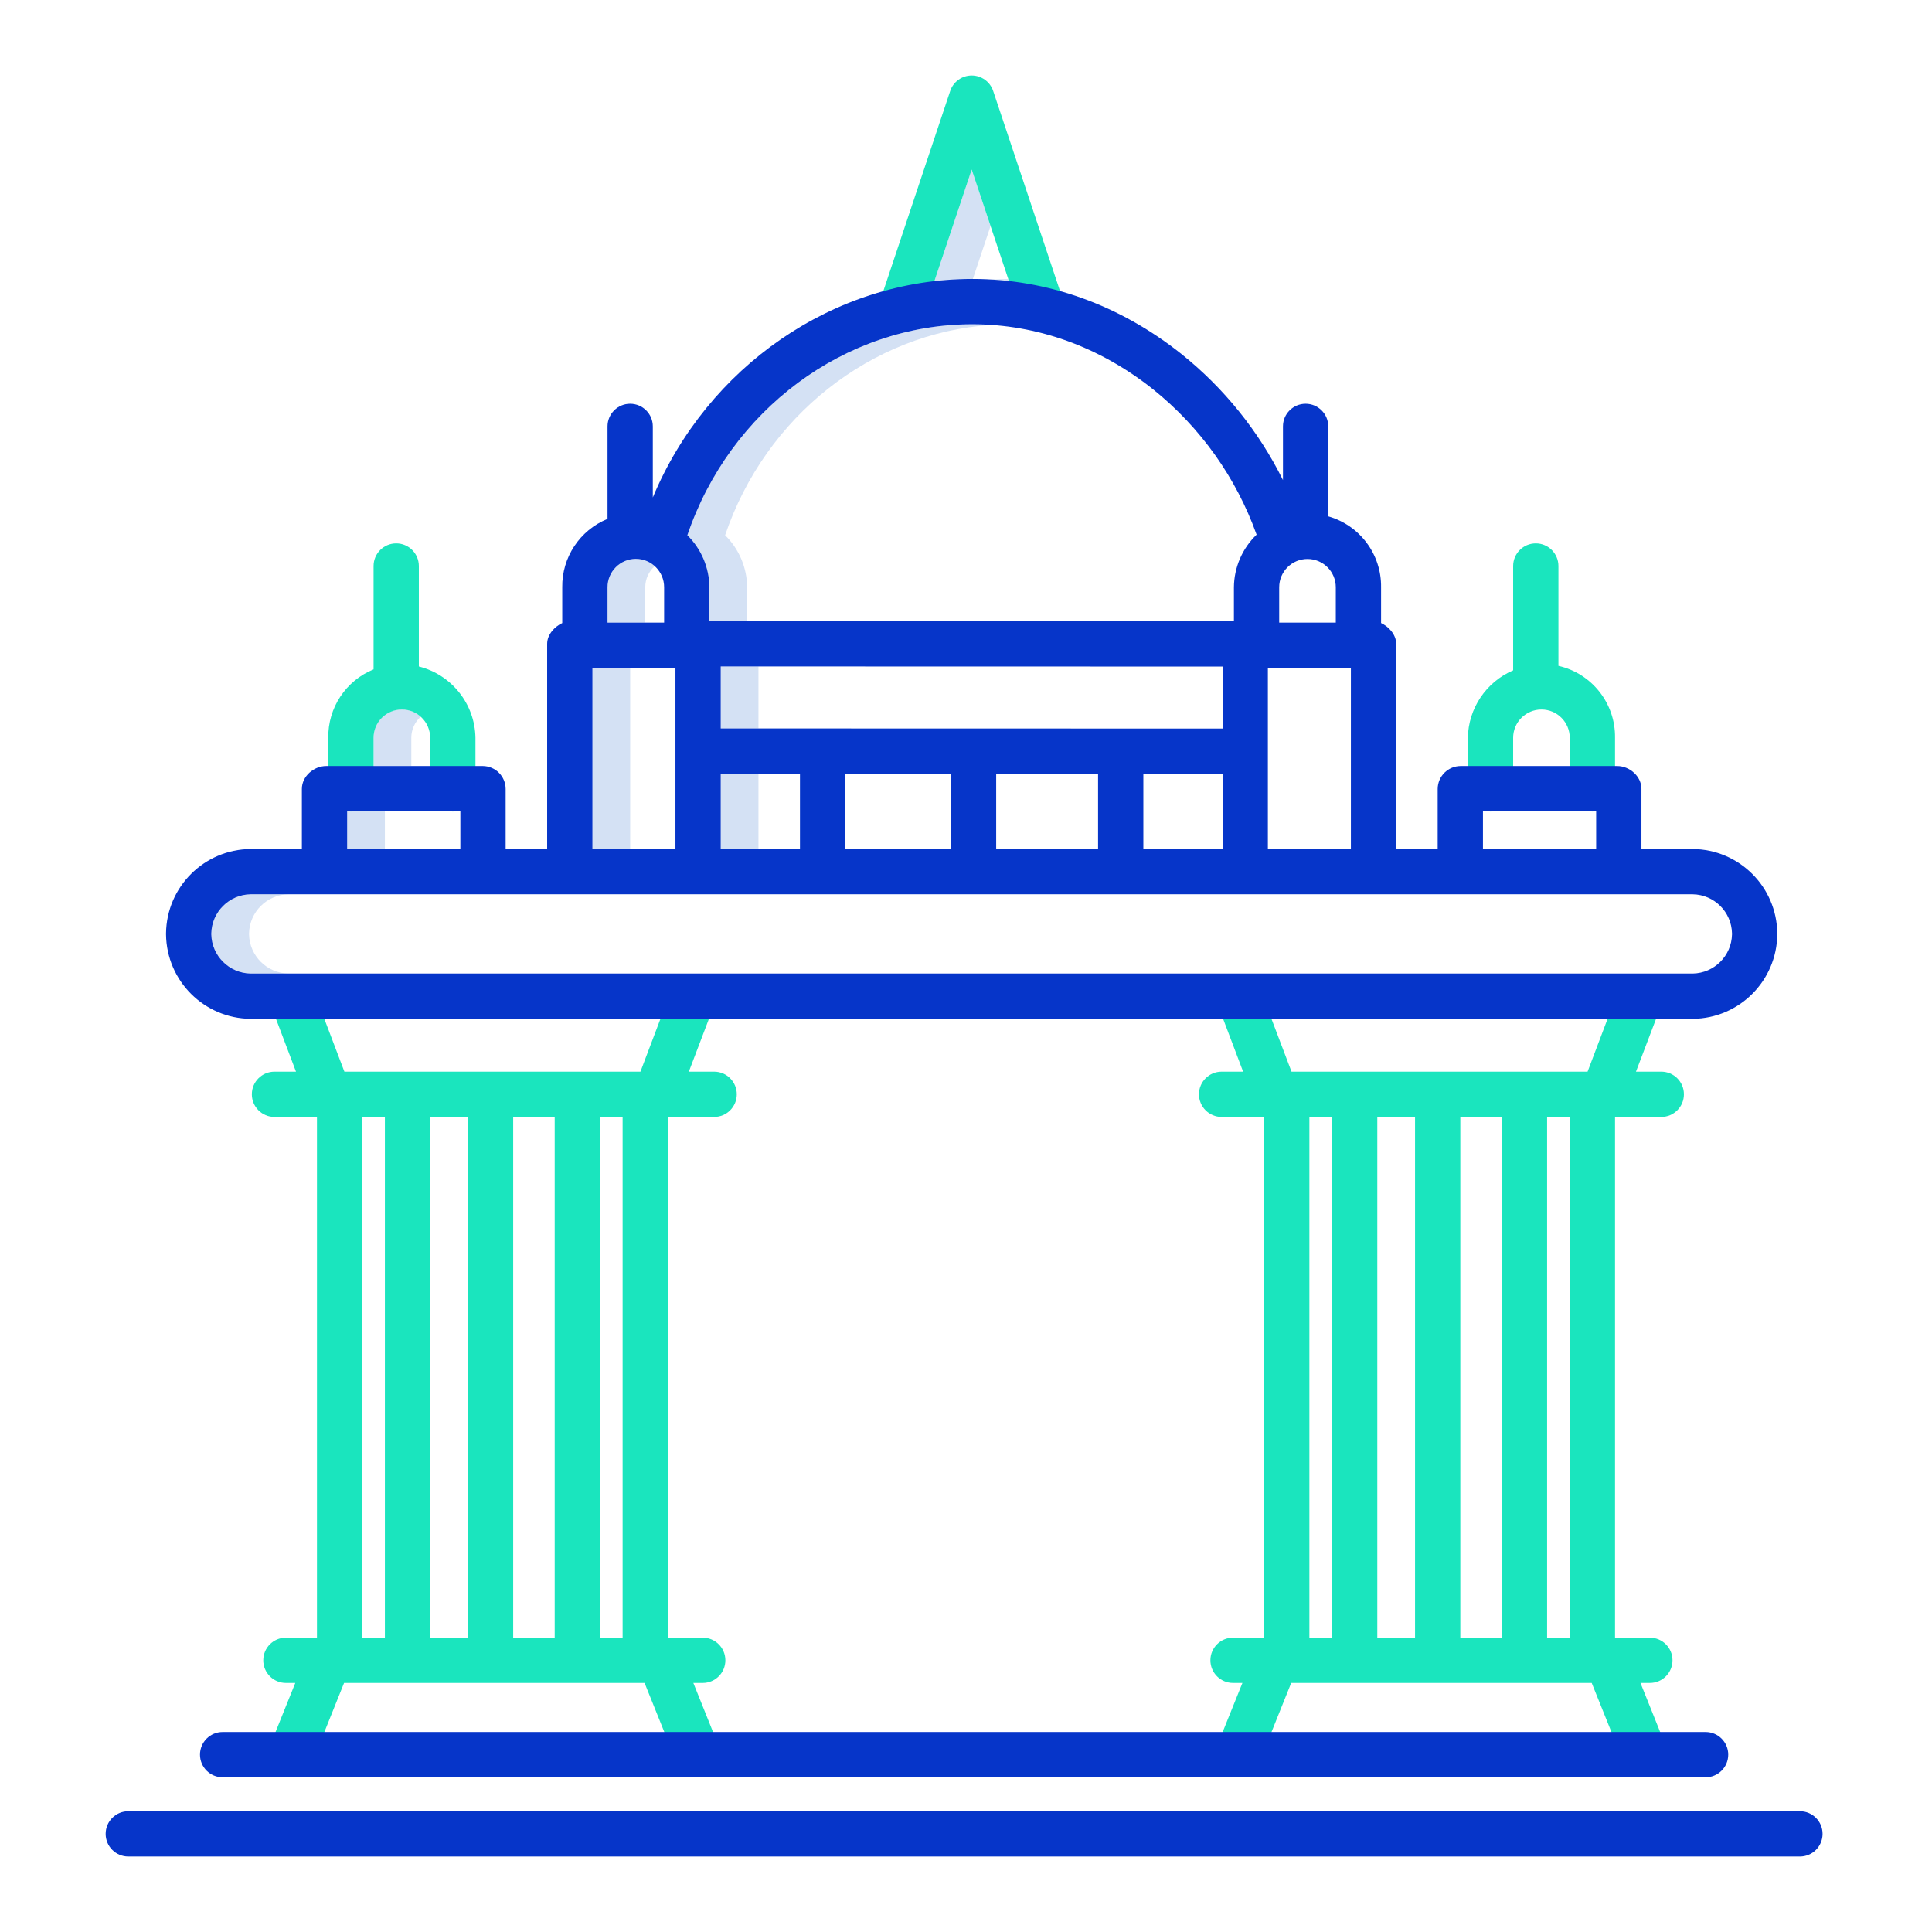
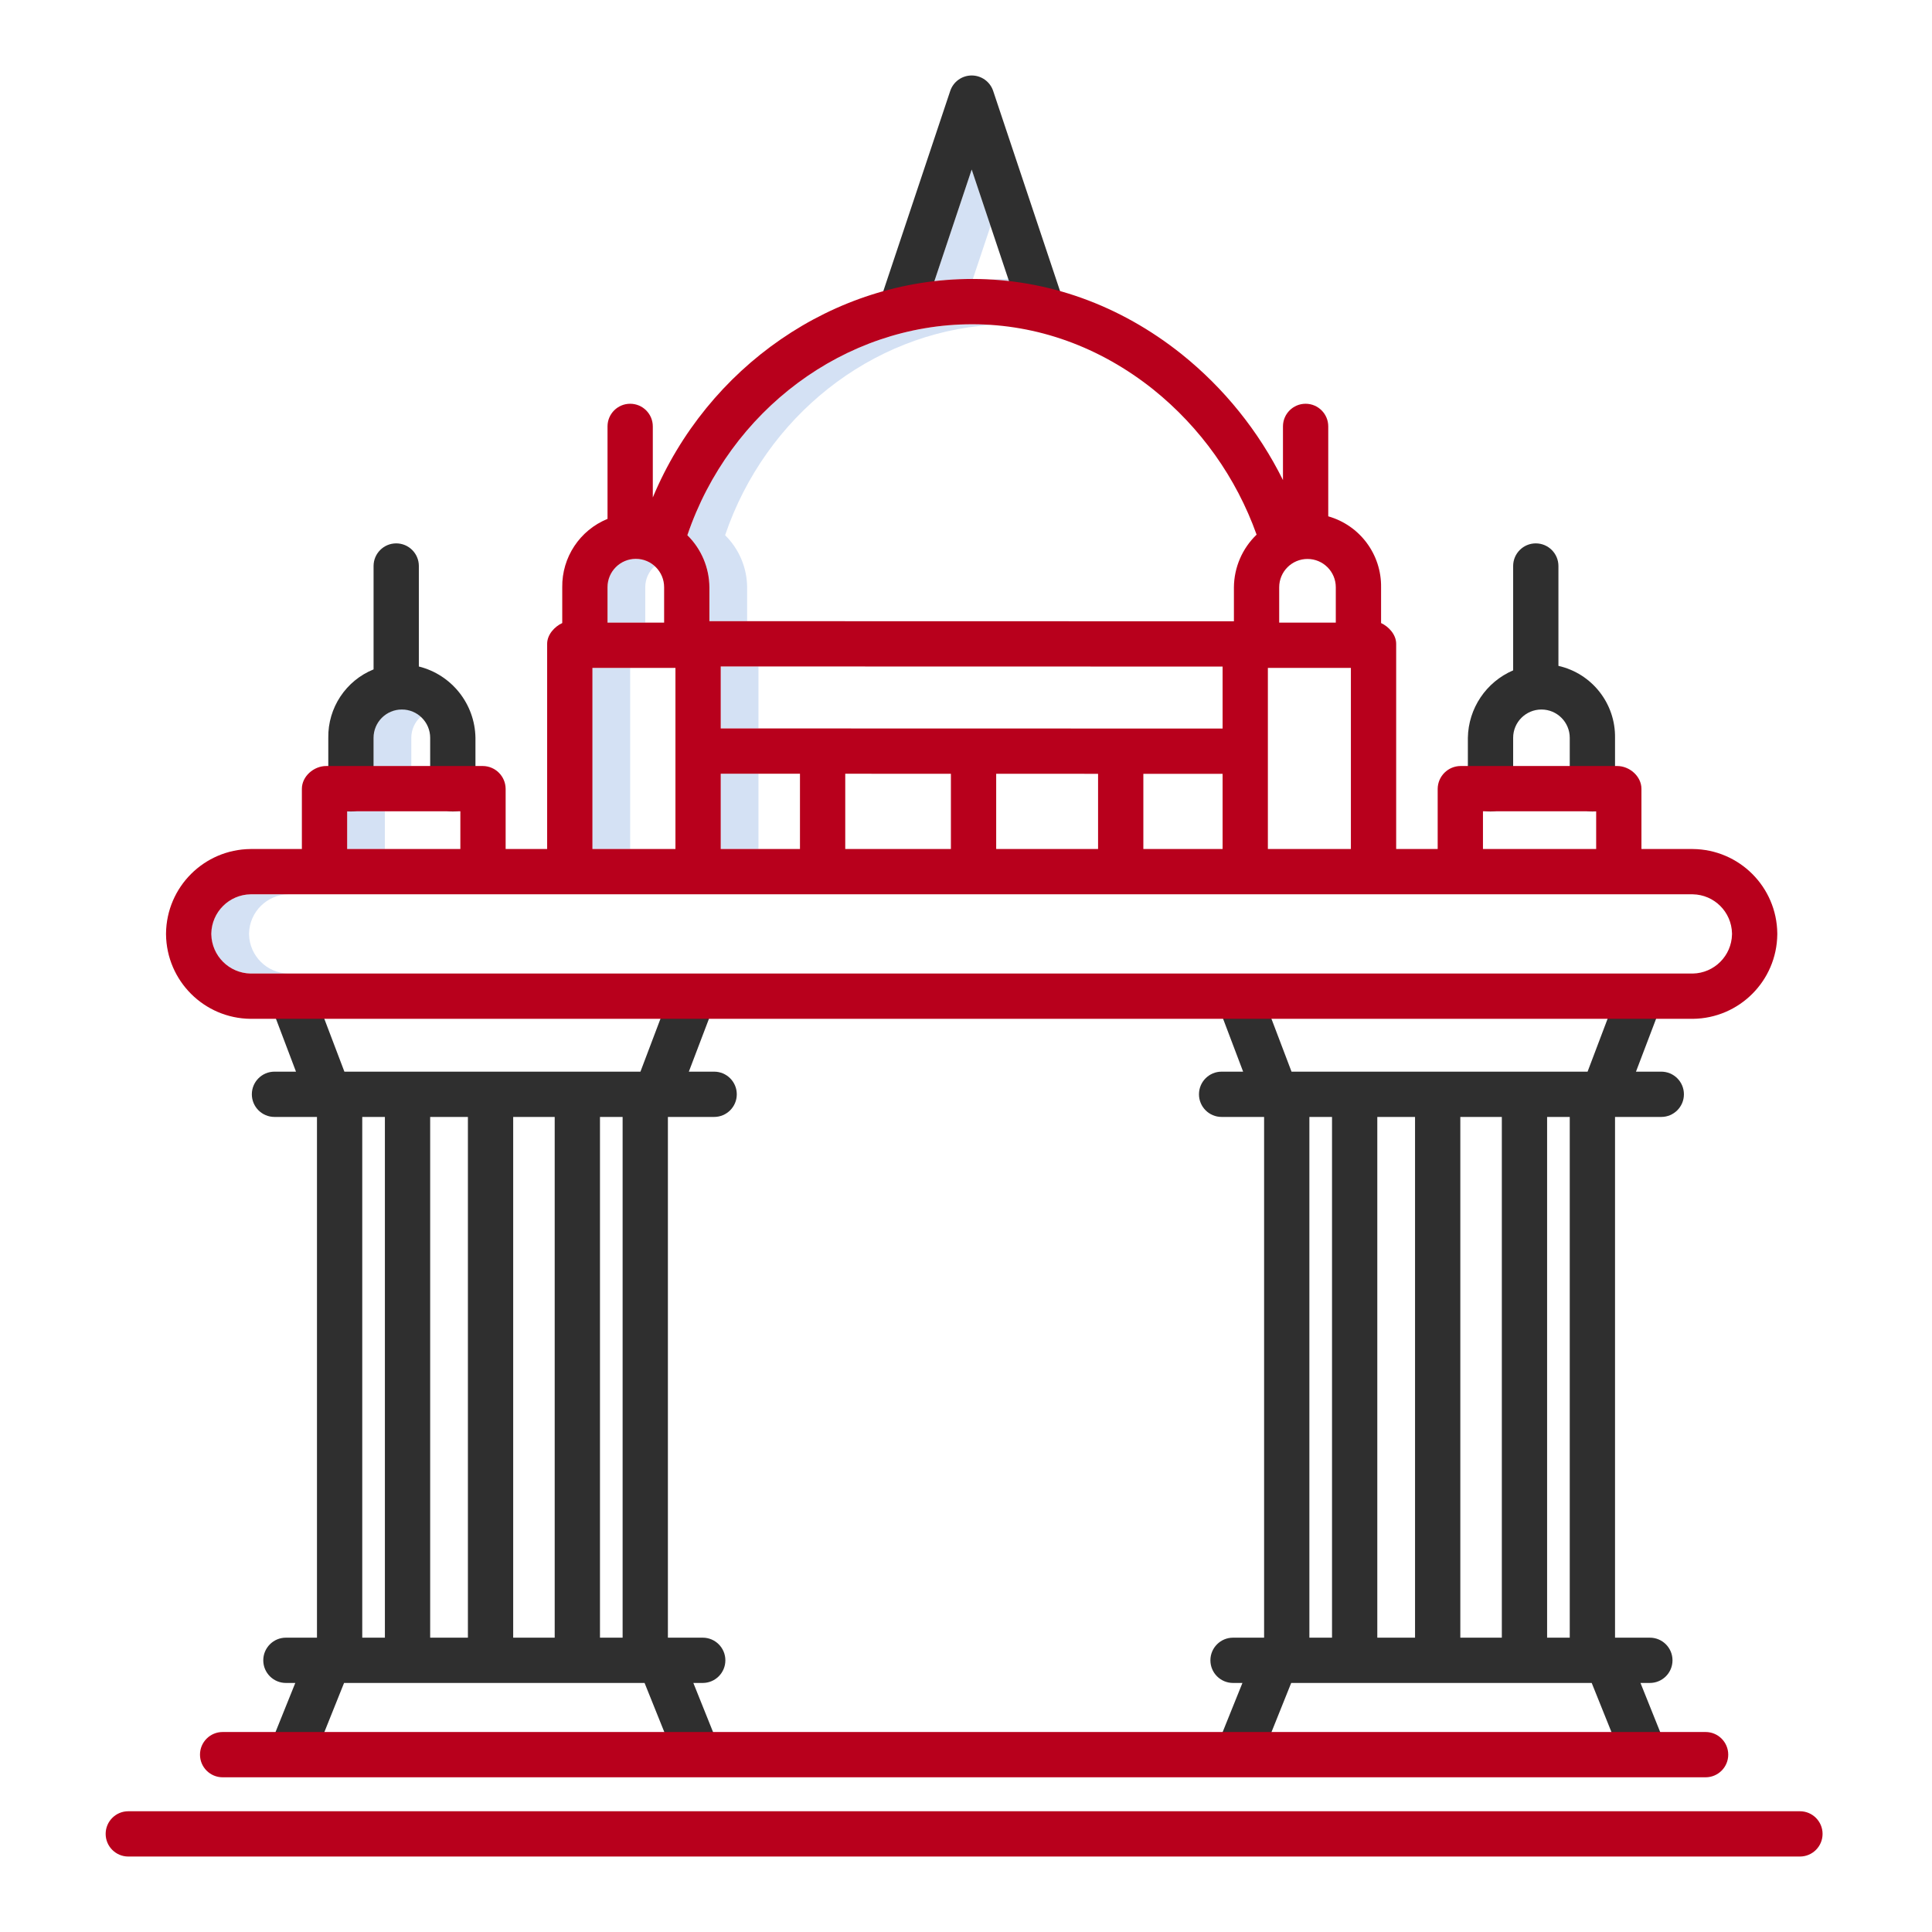
<svg xmlns="http://www.w3.org/2000/svg" id="Layer_1" data-name="Layer 1" viewBox="0 0 512 512" width="512" height="512">
  <path d="M257.816,73.934l4.693-14.043-5-14.961-9.888,29.585a87.089,87.089,0,0,1,10.026-.583Z" style="fill:#d4e1f4" />
  <path d="M262.575,74.082q2.418.146,4.817.42l-.189-.564Q264.88,73.95,262.575,74.082Z" style="fill:#d4e1f4" />
  <path d="M198,164.617v-8.986a19.574,19.574,0,0,0-5.841-13.795c10.667-31.446,38.7-53.588,70.46-55.72-1.652-.111-3.308-.184-4.972-.184-33.8,0-64.261,22.807-75.488,55.9A19.574,19.574,0,0,1,188,155.631v8.986l139,.032v0Z" style="fill:#d4e1f4" />
  <polygon points="201 193.043 201 176.62 191 176.618 191 193.043 324 193.074 324 193.072 201 193.043" style="fill:#d4e1f4" />
  <rect x="191" y="205.045" width="10" height="19.955" style="fill:#d4e1f4" />
  <path d="M173.5,150.033a7.485,7.485,0,0,0-12.5,5.6V165h10v-9.369A7.511,7.511,0,0,1,173.5,150.033Z" style="fill:#d4e1f4" />
  <rect x="157" y="177" width="10" height="48" style="fill:#d4e1f4" />
  <path d="M103.769,215h-1.538a5.4,5.4,0,0,0,1.538,0Z" style="fill:#d4e1f4" />
  <path d="M93.769,215a5.4,5.4,0,0,1-1.538,0H92v10h10V215Z" style="fill:#d4e1f4" />
  <path d="M111.5,189.931a7.485,7.485,0,0,0-12.5,5.6V203h10v-7.471A7.511,7.511,0,0,1,111.5,189.931Z" style="fill:#d4e1f4" />
  <path d="M66,247.631v-.282A10.6,10.6,0,0,1,76.4,237h-10A10.6,10.6,0,0,0,56,247.349v.282A10.617,10.617,0,0,0,66.4,258h10A10.617,10.617,0,0,1,66,247.631Z" style="fill:#d4e1f4" />
-   <path d="M257.509,44.93l13.075,39.124,11.381-3.8L263.2,24.1a6,6,0,0,0-11.381,0L233.053,80.25l11.381,3.8Z" style="fill:#1ae5be" />
-   <path d="M395,215.055a6,6,0,0,0,6-6V195.529a7.5,7.5,0,1,1,15,0v13.526a6,6,0,1,0,12,0V195.529a19.247,19.247,0,0,0-15-19.065V150a6,6,0,0,0-12,0v27.652a19.818,19.818,0,0,0-12,17.877v13.526A6,6,0,0,0,395,215.055Z" style="fill:#1ae5be" />
-   <path d="M93,215.055a6,6,0,0,0,6-6V195.529a7.5,7.5,0,1,1,15,0v13.526a6,6,0,0,0,12,0V195.529a19.8,19.8,0,0,0-15-18.9V150a6,6,0,0,0-12,0v27.394a19.251,19.251,0,0,0-12,18.135v13.526A6,6,0,0,0,93,215.055Z" style="fill:#1ae5be" />
-   <path d="M72.744,296H84V434H75.77a6,6,0,1,0,0,12h2.486l-6.8,16.881L82.6,467.393,91.181,446h79.638l8.579,21.338,11.142-4.4L183.744,446h2.486a6,6,0,1,0,0-12H177V296h12.256a6,6,0,0,0,0-12H182.55l7.024-18.465-11.227-4.311L169.724,284H91.268l-8.623-22.7L71.417,265.46,78.441,284h-5.7a6,6,0,0,0,0,12ZM96,296h6V434H96Zm28,138H114V296h10Zm12-138h11V434H136Zm29,138h-6V296h6Z" style="fill:#1ae5be" />
-   <path d="M323.744,296H335V434h-8.23a6,6,0,0,0,0,12h2.486l-6.8,16.881,11.142,4.512L342.181,446h79.638l8.579,21.338,11.142-4.4L434.744,446h2.486a6,6,0,0,0,0-12H428V296h12.256a6,6,0,0,0,0-12H433.55l7.024-18.465-11.227-4.311L420.724,284H342.268l-8.623-22.7-11.228,4.161L329.441,284h-5.7a6,6,0,0,0,0,12ZM347,296h6V434h-6Zm28,138H365V296h10Zm12-138h11V434H387Zm29,138h-6V296h6Z" style="fill:#1ae5be" />
-   <path d="M66.4,270H448.613A22.611,22.611,0,0,0,471,247.631v-.282A22.593,22.593,0,0,0,448.613,225H435V209.055c0-3.314-3.132-6.055-6.445-6.055H387.077A6.113,6.113,0,0,0,381,209.055V225H370V170.616c0-2.462-2-4.576-4-5.5v-9.485a19.273,19.273,0,0,0-14-18.8V113a6,6,0,0,0-12,0v14.225a99.4,99.4,0,0,0-26.895-33.4c-16.33-13.016-35.507-19.9-55.458-19.9-36.789,0-70.222,23.34-84.647,57.909V113a6,6,0,0,0-12,0v24.51a19.287,19.287,0,0,0-12,18.121v9.485c-2,.924-4,3.038-4,5.5V225H134V209.055A6.1,6.1,0,0,0,127.941,203H86.462C83.149,203,80,205.741,80,209.055V225H66.4A22.608,22.608,0,0,0,44,247.349v.282A22.626,22.626,0,0,0,66.4,270ZM393,215h30v10H393Zm-57,10V177h22v48Zm-12-31.926-133-.031V176.618l133,.03ZM191,205.043l21,0V225H191Zm33,.008,28,.006V225H224Zm40,.009,27,.007V225H264Zm39,.01,21,0V225H303Zm51-49.439V165H339v-9.369a7.5,7.5,0,1,1,15,0Zm-96.353-69.7c17.2,0,33.8,5.975,47.978,17.28a86.827,86.827,0,0,1,27.387,38.476A19.575,19.575,0,0,0,327,155.631v9.018l-139-.032v-8.986a19.574,19.574,0,0,0-5.841-13.795C193.386,108.739,223.845,85.932,257.647,85.932ZM168.5,148.1a7.513,7.513,0,0,1,7.5,7.526V165H161v-9.369A7.513,7.513,0,0,1,168.5,148.1ZM157,177h22v48H157ZM92,215h30v10H92ZM56,247.349A10.6,10.6,0,0,1,66.4,237H448.613A10.583,10.583,0,0,1,459,247.349v.282A10.6,10.6,0,0,1,448.613,258H66.4A10.617,10.617,0,0,1,56,247.631Z" style="fill:#0635c9" />
-   <path d="M59,459a6,6,0,0,0,0,12H452a6,6,0,0,0,0-12Z" style="fill:#0635c9" />
-   <path d="M34,492H477a6,6,0,0,0,0-12H34a6,6,0,0,0,0,12Z" style="fill:#0635c9" />
+   <path d="M257.509,44.93l13.075,39.124,11.381-3.8L263.2,24.1a6,6,0,0,0-11.381,0L233.053,80.25l11.381,3.8Z" style="fill:#2f2f2f" />
+   <path d="M395,215.055a6,6,0,0,0,6-6V195.529a7.5,7.5,0,1,1,15,0v13.526a6,6,0,1,0,12,0V195.529a19.247,19.247,0,0,0-15-19.065V150a6,6,0,0,0-12,0v27.652a19.818,19.818,0,0,0-12,17.877v13.526A6,6,0,0,0,395,215.055Z" style="fill:#2f2f2f" />
+   <path d="M93,215.055a6,6,0,0,0,6-6V195.529a7.5,7.5,0,1,1,15,0v13.526a6,6,0,0,0,12,0V195.529a19.8,19.8,0,0,0-15-18.9V150a6,6,0,0,0-12,0v27.394a19.251,19.251,0,0,0-12,18.135v13.526A6,6,0,0,0,93,215.055Z" style="fill:#2f2f2f" />
+   <path d="M72.744,296H84V434H75.77a6,6,0,1,0,0,12h2.486l-6.8,16.881L82.6,467.393,91.181,446h79.638l8.579,21.338,11.142-4.4L183.744,446h2.486a6,6,0,1,0,0-12H177V296h12.256a6,6,0,0,0,0-12H182.55l7.024-18.465-11.227-4.311L169.724,284H91.268l-8.623-22.7L71.417,265.46,78.441,284h-5.7a6,6,0,0,0,0,12ZM96,296h6V434H96Zm28,138H114V296h10Zm12-138h11V434H136Zm29,138h-6V296h6Z" style="fill:#2f2f2f" />
+   <path d="M323.744,296H335V434h-8.23a6,6,0,0,0,0,12h2.486l-6.8,16.881,11.142,4.512L342.181,446h79.638l8.579,21.338,11.142-4.4L434.744,446h2.486a6,6,0,0,0,0-12H428V296h12.256a6,6,0,0,0,0-12H433.55l7.024-18.465-11.227-4.311L420.724,284H342.268l-8.623-22.7-11.228,4.161L329.441,284h-5.7a6,6,0,0,0,0,12ZM347,296h6V434h-6Zm28,138H365V296h10Zm12-138h11V434H387Zm29,138h-6V296h6Z" style="fill:#2f2f2f" />
+   <path d="M66.4,270H448.613A22.611,22.611,0,0,0,471,247.631v-.282A22.593,22.593,0,0,0,448.613,225H435V209.055c0-3.314-3.132-6.055-6.445-6.055H387.077A6.113,6.113,0,0,0,381,209.055V225H370V170.616c0-2.462-2-4.576-4-5.5v-9.485a19.273,19.273,0,0,0-14-18.8V113a6,6,0,0,0-12,0v14.225a99.4,99.4,0,0,0-26.895-33.4c-16.33-13.016-35.507-19.9-55.458-19.9-36.789,0-70.222,23.34-84.647,57.909V113a6,6,0,0,0-12,0v24.51a19.287,19.287,0,0,0-12,18.121v9.485c-2,.924-4,3.038-4,5.5V225H134V209.055A6.1,6.1,0,0,0,127.941,203H86.462C83.149,203,80,205.741,80,209.055V225H66.4A22.608,22.608,0,0,0,44,247.349v.282A22.626,22.626,0,0,0,66.4,270ZM393,215h30v10H393Zm-57,10V177h22v48Zm-12-31.926-133-.031V176.618l133,.03ZM191,205.043l21,0V225H191Zm33,.008,28,.006V225H224Zm40,.009,27,.007V225H264Zm39,.01,21,0V225H303Zm51-49.439V165H339v-9.369a7.5,7.5,0,1,1,15,0Zm-96.353-69.7c17.2,0,33.8,5.975,47.978,17.28a86.827,86.827,0,0,1,27.387,38.476A19.575,19.575,0,0,0,327,155.631v9.018l-139-.032v-8.986a19.574,19.574,0,0,0-5.841-13.795C193.386,108.739,223.845,85.932,257.647,85.932ZM168.5,148.1a7.513,7.513,0,0,1,7.5,7.526V165H161v-9.369A7.513,7.513,0,0,1,168.5,148.1ZM157,177h22v48H157ZM92,215h30v10H92ZM56,247.349A10.6,10.6,0,0,1,66.4,237H448.613A10.583,10.583,0,0,1,459,247.349v.282A10.6,10.6,0,0,1,448.613,258H66.4A10.617,10.617,0,0,1,56,247.631Z" style="fill:#b8001c" />
+   <path d="M59,459a6,6,0,0,0,0,12H452a6,6,0,0,0,0-12Z" style="fill:#b8001c" />
+   <path d="M34,492H477a6,6,0,0,0,0-12H34a6,6,0,0,0,0,12Z" style="fill:#b8001c" />
</svg>
